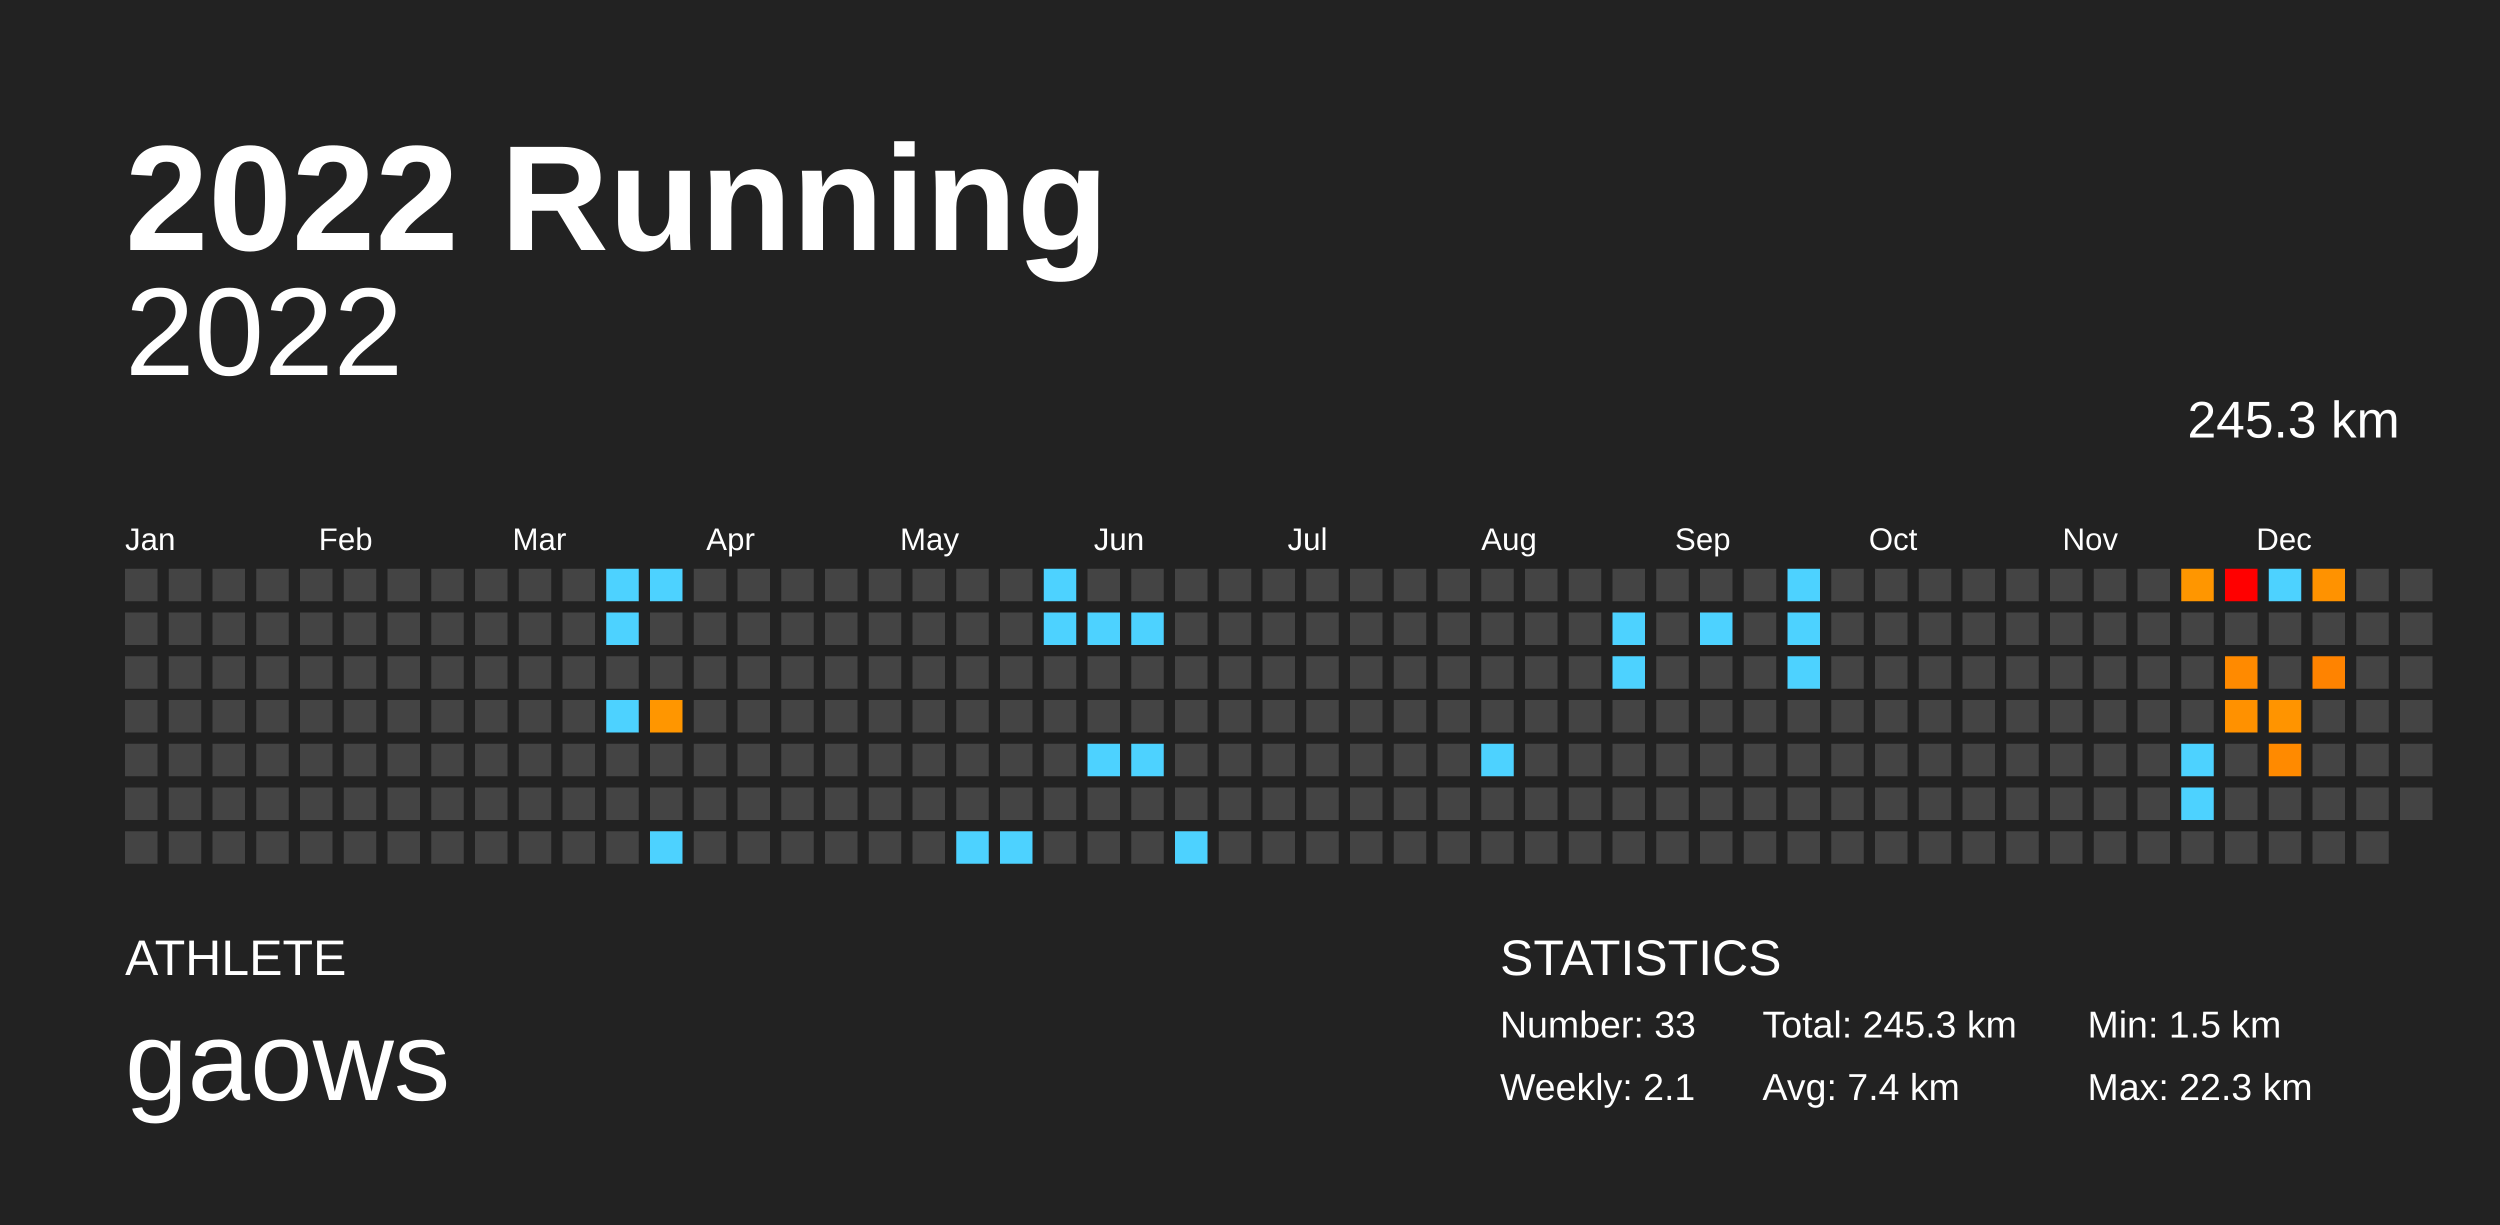
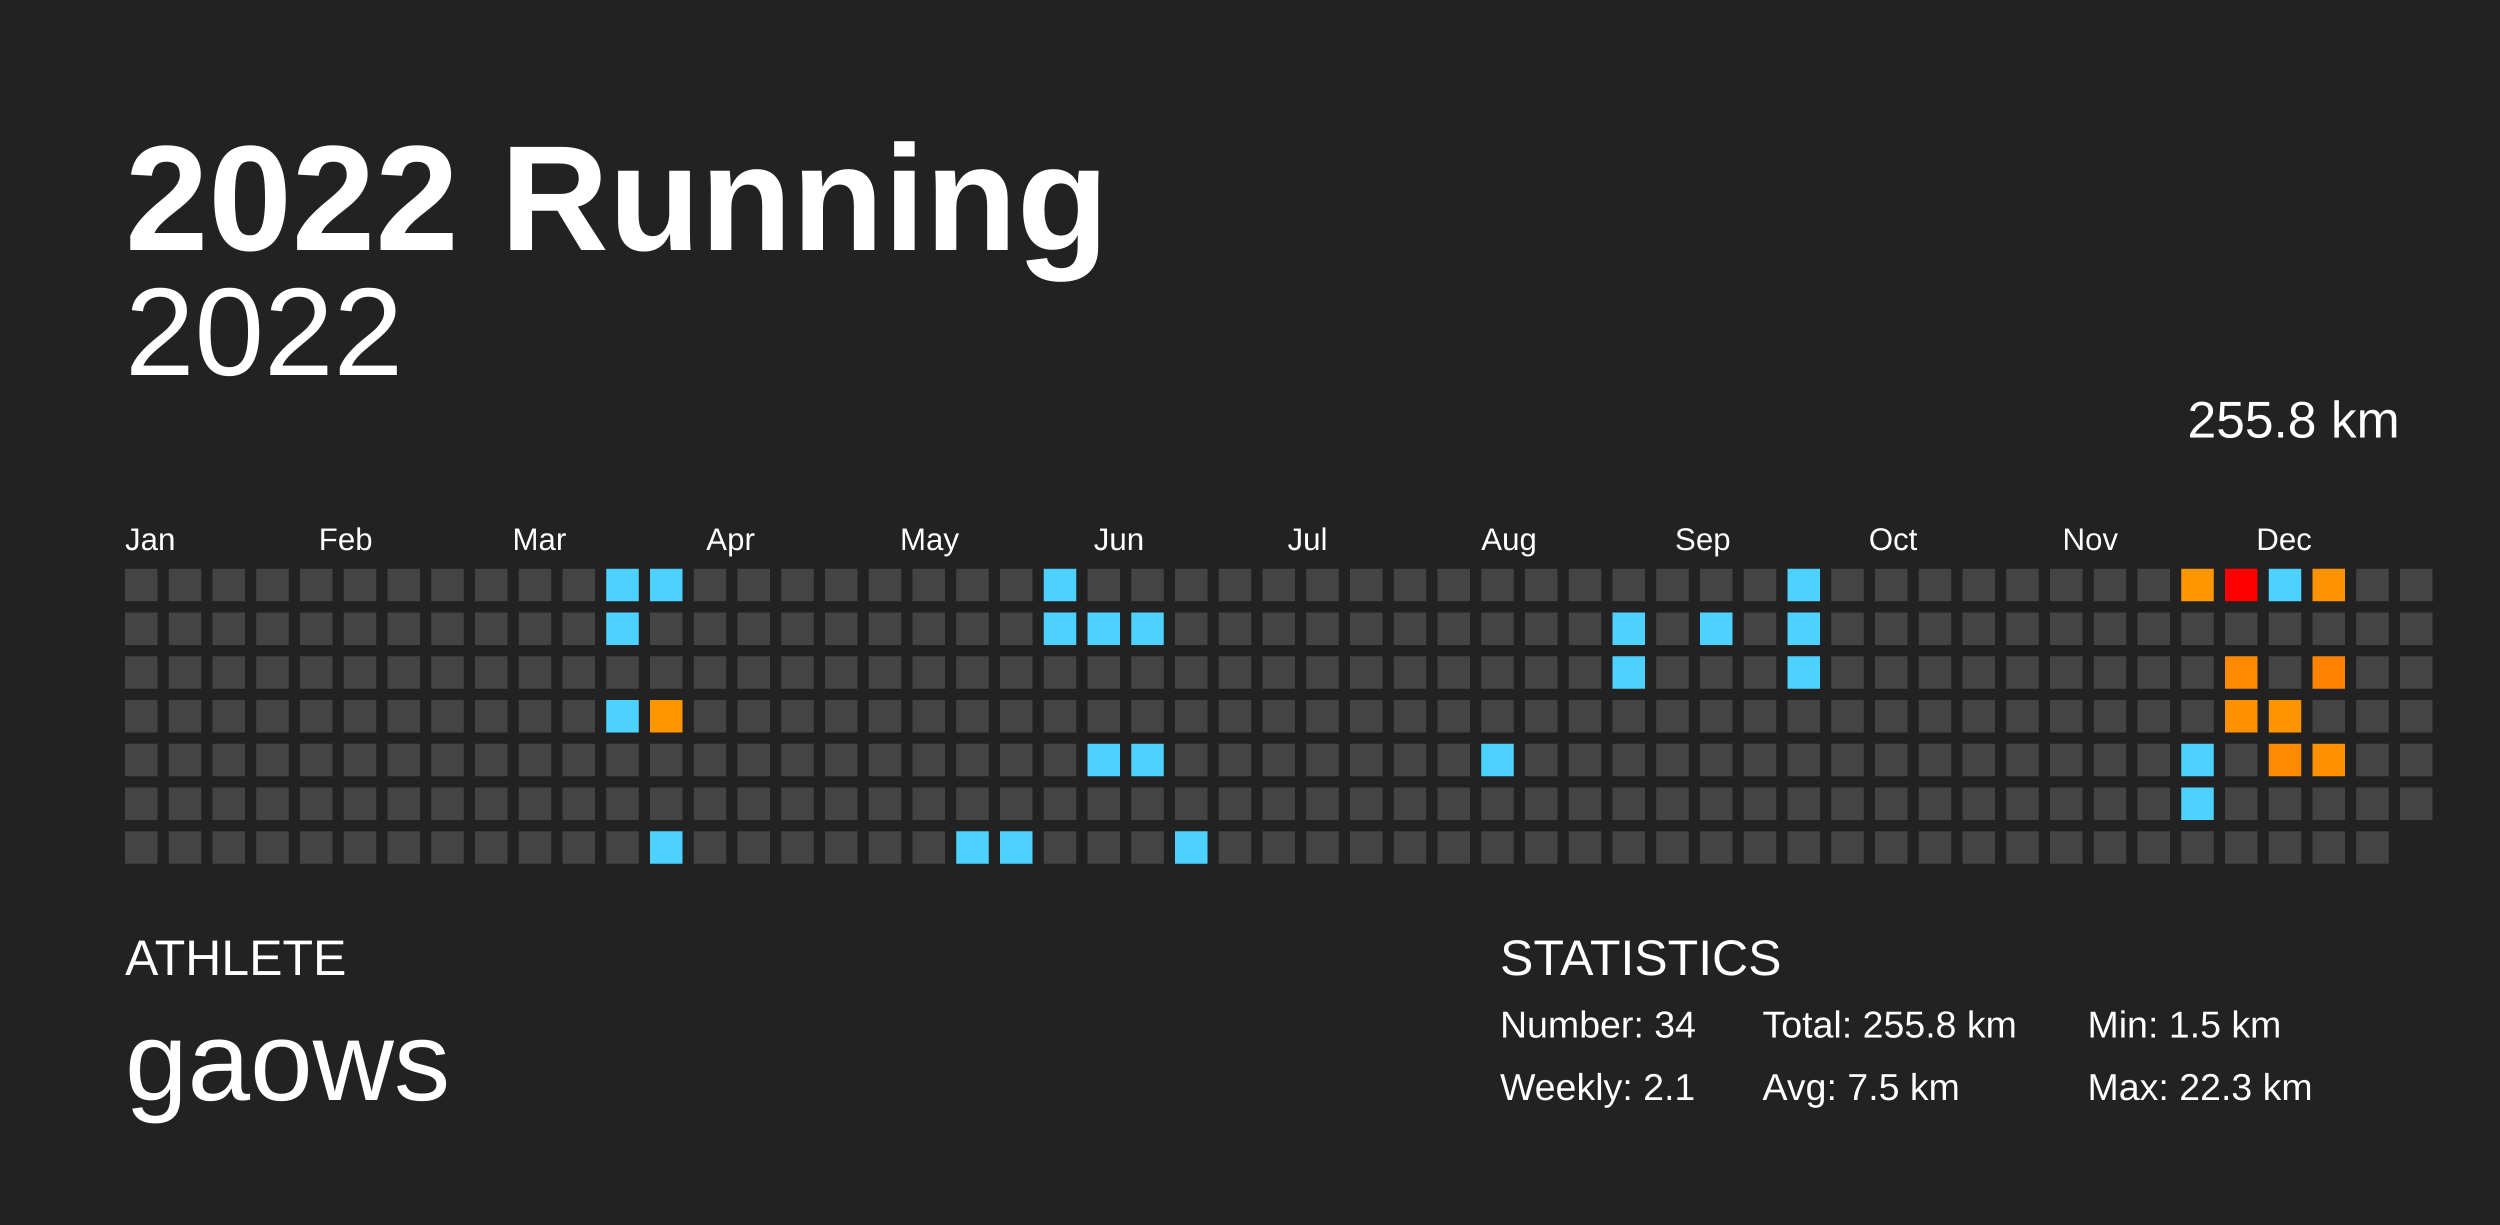
<svg xmlns="http://www.w3.org/2000/svg" baseProfile="full" height="98mm" version="1.1" viewBox="0,0,200,98" width="200mm">
  <defs />
  <rect fill="#222222" height="98" width="200" x="0" y="0" />
  <text fill="#FFFFFF" style="font-size:12px; font-family:Arial; font-weight:bold;" x="10" y="20">2022 Running</text>
  <text fill="#FFFFFF" style="font-size:4px; font-family:Arial" x="10" y="78">ATHLETE</text>
  <text fill="#FFFFFF" style="font-size:9px; font-family:Arial" x="10" y="88">gaows</text>
  <text fill="#FFFFFF" style="font-size:4px; font-family:Arial" x="120" y="78">STATISTICS</text>
-   <text fill="#FFFFFF" style="font-size:3px; font-family:Arial" x="120" y="83">Number: 33</text>
+   <text fill="#FFFFFF" style="font-size:3px; font-family:Arial" x="120" y="83">Number: 34</text>
  <text fill="#FFFFFF" style="font-size:3px; font-family:Arial" x="120" y="88">Weekly: 2.1</text>
-   <text fill="#FFFFFF" style="font-size:3px; font-family:Arial" x="141" y="83">Total: 245.3 km</text>
-   <text fill="#FFFFFF" style="font-size:3px; font-family:Arial" x="141" y="88">Avg: 7.4 km</text>
+   <text fill="#FFFFFF" style="font-size:3px; font-family:Arial" x="141" y="83">Total: 255.8 km</text>
+   <text fill="#FFFFFF" style="font-size:3px; font-family:Arial" x="141" y="88">Avg: 7.5 km</text>
  <text fill="#FFFFFF" style="font-size:3px; font-family:Arial" x="167" y="83">Min: 1.5 km</text>
  <text fill="#FFFFFF" style="font-size:3px; font-family:Arial" x="167" y="88">Max: 22.3 km</text>
  <text alignment-baseline="hanging" fill="#FFFFFF" style="font-size:10.0px; font-family:Arial;" x="10" y="30">2022</text>
-   <text alignment-baseline="hanging" fill="#FFFFFF" style="font-size:4.125px; font-family:Arial;" x="175" y="35">245.3 km</text>
+   <text alignment-baseline="hanging" fill="#FFFFFF" style="font-size:4.125px; font-family:Arial;" x="175" y="35">255.8 km</text>
  <text fill="#FFFFFF" style="font-size:2.5px; font-family:Arial" x="10.0" y="44">Jan</text>
  <text fill="#FFFFFF" style="font-size:2.5px; font-family:Arial" x="25.5" y="44">Feb</text>
  <text fill="#FFFFFF" style="font-size:2.5px; font-family:Arial" x="41.0" y="44">Mar</text>
  <text fill="#FFFFFF" style="font-size:2.5px; font-family:Arial" x="56.5" y="44">Apr</text>
  <text fill="#FFFFFF" style="font-size:2.5px; font-family:Arial" x="72.0" y="44">May</text>
  <text fill="#FFFFFF" style="font-size:2.5px; font-family:Arial" x="87.5" y="44">Jun</text>
  <text fill="#FFFFFF" style="font-size:2.5px; font-family:Arial" x="103.0" y="44">Jul</text>
  <text fill="#FFFFFF" style="font-size:2.5px; font-family:Arial" x="118.5" y="44">Aug</text>
  <text fill="#FFFFFF" style="font-size:2.5px; font-family:Arial" x="134.0" y="44">Sep</text>
  <text fill="#FFFFFF" style="font-size:2.5px; font-family:Arial" x="149.5" y="44">Oct</text>
  <text fill="#FFFFFF" style="font-size:2.5px; font-family:Arial" x="165.0" y="44">Nov</text>
  <text fill="#FFFFFF" style="font-size:2.5px; font-family:Arial" x="180.5" y="44">Dec</text>
  <rect fill="#444444" height="2.6" width="2.6" x="10.0" y="45.5" />
  <rect fill="#444444" height="2.6" width="2.6" x="10.0" y="49.0" />
  <rect fill="#444444" height="2.6" width="2.6" x="10.0" y="52.5" />
  <rect fill="#444444" height="2.6" width="2.6" x="10.0" y="56.0" />
  <rect fill="#444444" height="2.6" width="2.6" x="10.0" y="59.5" />
  <rect fill="#444444" height="2.6" width="2.6" x="10.0" y="63.0" />
  <rect fill="#444444" height="2.6" width="2.6" x="10.0" y="66.5" />
  <rect fill="#444444" height="2.6" width="2.6" x="13.5" y="45.5" />
  <rect fill="#444444" height="2.6" width="2.6" x="13.5" y="49.0" />
  <rect fill="#444444" height="2.6" width="2.6" x="13.5" y="52.5" />
  <rect fill="#444444" height="2.6" width="2.6" x="13.5" y="56.0" />
  <rect fill="#444444" height="2.6" width="2.6" x="13.5" y="59.5" />
  <rect fill="#444444" height="2.6" width="2.6" x="13.5" y="63.0" />
  <rect fill="#444444" height="2.6" width="2.6" x="13.5" y="66.5" />
  <rect fill="#444444" height="2.6" width="2.6" x="17.0" y="45.5" />
  <rect fill="#444444" height="2.6" width="2.6" x="17.0" y="49.0" />
  <rect fill="#444444" height="2.6" width="2.6" x="17.0" y="52.5" />
  <rect fill="#444444" height="2.6" width="2.6" x="17.0" y="56.0" />
  <rect fill="#444444" height="2.6" width="2.6" x="17.0" y="59.5" />
  <rect fill="#444444" height="2.6" width="2.6" x="17.0" y="63.0" />
  <rect fill="#444444" height="2.6" width="2.6" x="17.0" y="66.5" />
  <rect fill="#444444" height="2.6" width="2.6" x="20.5" y="45.5" />
  <rect fill="#444444" height="2.6" width="2.6" x="20.5" y="49.0" />
  <rect fill="#444444" height="2.6" width="2.6" x="20.5" y="52.5" />
  <rect fill="#444444" height="2.6" width="2.6" x="20.5" y="56.0" />
  <rect fill="#444444" height="2.6" width="2.6" x="20.5" y="59.5" />
  <rect fill="#444444" height="2.6" width="2.6" x="20.5" y="63.0" />
  <rect fill="#444444" height="2.6" width="2.6" x="20.5" y="66.5" />
  <rect fill="#444444" height="2.6" width="2.6" x="24.0" y="45.5" />
  <rect fill="#444444" height="2.6" width="2.6" x="24.0" y="49.0" />
  <rect fill="#444444" height="2.6" width="2.6" x="24.0" y="52.5" />
  <rect fill="#444444" height="2.6" width="2.6" x="24.0" y="56.0" />
  <rect fill="#444444" height="2.6" width="2.6" x="24.0" y="59.5" />
  <rect fill="#444444" height="2.6" width="2.6" x="24.0" y="63.0" />
  <rect fill="#444444" height="2.6" width="2.6" x="24.0" y="66.5" />
  <rect fill="#444444" height="2.6" width="2.6" x="27.5" y="45.5" />
  <rect fill="#444444" height="2.6" width="2.6" x="27.5" y="49.0" />
  <rect fill="#444444" height="2.6" width="2.6" x="27.5" y="52.5" />
  <rect fill="#444444" height="2.6" width="2.6" x="27.5" y="56.0" />
  <rect fill="#444444" height="2.6" width="2.6" x="27.5" y="59.5" />
  <rect fill="#444444" height="2.6" width="2.6" x="27.5" y="63.0" />
  <rect fill="#444444" height="2.6" width="2.6" x="27.5" y="66.5" />
  <rect fill="#444444" height="2.6" width="2.6" x="31.0" y="45.5" />
  <rect fill="#444444" height="2.6" width="2.6" x="31.0" y="49.0" />
  <rect fill="#444444" height="2.6" width="2.6" x="31.0" y="52.5" />
  <rect fill="#444444" height="2.6" width="2.6" x="31.0" y="56.0" />
  <rect fill="#444444" height="2.6" width="2.6" x="31.0" y="59.5" />
  <rect fill="#444444" height="2.6" width="2.6" x="31.0" y="63.0" />
  <rect fill="#444444" height="2.6" width="2.6" x="31.0" y="66.5" />
  <rect fill="#444444" height="2.6" width="2.6" x="34.5" y="45.5" />
  <rect fill="#444444" height="2.6" width="2.6" x="34.5" y="49.0" />
  <rect fill="#444444" height="2.6" width="2.6" x="34.5" y="52.5" />
  <rect fill="#444444" height="2.6" width="2.6" x="34.5" y="56.0" />
  <rect fill="#444444" height="2.6" width="2.6" x="34.5" y="59.5" />
  <rect fill="#444444" height="2.6" width="2.6" x="34.5" y="63.0" />
  <rect fill="#444444" height="2.6" width="2.6" x="34.5" y="66.5" />
  <rect fill="#444444" height="2.6" width="2.6" x="38.0" y="45.5" />
  <rect fill="#444444" height="2.6" width="2.6" x="38.0" y="49.0" />
  <rect fill="#444444" height="2.6" width="2.6" x="38.0" y="52.5" />
  <rect fill="#444444" height="2.6" width="2.6" x="38.0" y="56.0" />
  <rect fill="#444444" height="2.6" width="2.6" x="38.0" y="59.5" />
  <rect fill="#444444" height="2.6" width="2.6" x="38.0" y="63.0" />
  <rect fill="#444444" height="2.6" width="2.6" x="38.0" y="66.5" />
  <rect fill="#444444" height="2.6" width="2.6" x="41.5" y="45.5" />
  <rect fill="#444444" height="2.6" width="2.6" x="41.5" y="49.0" />
  <rect fill="#444444" height="2.6" width="2.6" x="41.5" y="52.5" />
  <rect fill="#444444" height="2.6" width="2.6" x="41.5" y="56.0" />
  <rect fill="#444444" height="2.6" width="2.6" x="41.5" y="59.5" />
  <rect fill="#444444" height="2.6" width="2.6" x="41.5" y="63.0" />
  <rect fill="#444444" height="2.6" width="2.6" x="41.5" y="66.5" />
  <rect fill="#444444" height="2.6" width="2.6" x="45.0" y="45.5" />
  <rect fill="#444444" height="2.6" width="2.6" x="45.0" y="49.0" />
  <rect fill="#444444" height="2.6" width="2.6" x="45.0" y="52.5" />
  <rect fill="#444444" height="2.6" width="2.6" x="45.0" y="56.0" />
  <rect fill="#444444" height="2.6" width="2.6" x="45.0" y="59.5" />
  <rect fill="#444444" height="2.6" width="2.6" x="45.0" y="63.0" />
  <rect fill="#444444" height="2.6" width="2.6" x="45.0" y="66.5" />
  <rect fill="#4dd2ff" height="2.6" width="2.6" x="48.5" y="45.5" />
  <rect fill="#4dd2ff" height="2.6" width="2.6" x="48.5" y="49.0" />
  <rect fill="#444444" height="2.6" width="2.6" x="48.5" y="52.5" />
  <rect fill="#4dd2ff" height="2.6" width="2.6" x="48.5" y="56.0" />
  <rect fill="#444444" height="2.6" width="2.6" x="48.5" y="59.5" />
  <rect fill="#444444" height="2.6" width="2.6" x="48.5" y="63.0" />
  <rect fill="#444444" height="2.6" width="2.6" x="48.5" y="66.5" />
  <rect fill="#4dd2ff" height="2.6" width="2.6" x="52.0" y="45.5" />
  <rect fill="#444444" height="2.6" width="2.6" x="52.0" y="49.0" />
  <rect fill="#444444" height="2.6" width="2.6" x="52.0" y="52.5" />
  <rect fill="#ff9600" height="2.6" width="2.6" x="52.0" y="56.0" />
  <rect fill="#444444" height="2.6" width="2.6" x="52.0" y="59.5" />
  <rect fill="#444444" height="2.6" width="2.6" x="52.0" y="63.0" />
  <rect fill="#4dd2ff" height="2.6" width="2.6" x="52.0" y="66.5" />
  <rect fill="#444444" height="2.6" width="2.6" x="55.5" y="45.5" />
  <rect fill="#444444" height="2.6" width="2.6" x="55.5" y="49.0" />
  <rect fill="#444444" height="2.6" width="2.6" x="55.5" y="52.5" />
  <rect fill="#444444" height="2.6" width="2.6" x="55.5" y="56.0" />
  <rect fill="#444444" height="2.6" width="2.6" x="55.5" y="59.5" />
  <rect fill="#444444" height="2.6" width="2.6" x="55.5" y="63.0" />
  <rect fill="#444444" height="2.6" width="2.6" x="55.5" y="66.5" />
  <rect fill="#444444" height="2.6" width="2.6" x="59.0" y="45.5" />
  <rect fill="#444444" height="2.6" width="2.6" x="59.0" y="49.0" />
  <rect fill="#444444" height="2.6" width="2.6" x="59.0" y="52.5" />
  <rect fill="#444444" height="2.6" width="2.6" x="59.0" y="56.0" />
  <rect fill="#444444" height="2.6" width="2.6" x="59.0" y="59.5" />
  <rect fill="#444444" height="2.6" width="2.6" x="59.0" y="63.0" />
  <rect fill="#444444" height="2.6" width="2.6" x="59.0" y="66.5" />
  <rect fill="#444444" height="2.6" width="2.6" x="62.5" y="45.5" />
  <rect fill="#444444" height="2.6" width="2.6" x="62.5" y="49.0" />
  <rect fill="#444444" height="2.6" width="2.6" x="62.5" y="52.5" />
  <rect fill="#444444" height="2.6" width="2.6" x="62.5" y="56.0" />
  <rect fill="#444444" height="2.6" width="2.6" x="62.5" y="59.5" />
  <rect fill="#444444" height="2.6" width="2.6" x="62.5" y="63.0" />
  <rect fill="#444444" height="2.6" width="2.6" x="62.5" y="66.5" />
  <rect fill="#444444" height="2.6" width="2.6" x="66.0" y="45.5" />
  <rect fill="#444444" height="2.6" width="2.6" x="66.0" y="49.0" />
  <rect fill="#444444" height="2.6" width="2.6" x="66.0" y="52.5" />
  <rect fill="#444444" height="2.6" width="2.6" x="66.0" y="56.0" />
  <rect fill="#444444" height="2.6" width="2.6" x="66.0" y="59.5" />
  <rect fill="#444444" height="2.6" width="2.6" x="66.0" y="63.0" />
  <rect fill="#444444" height="2.6" width="2.6" x="66.0" y="66.5" />
  <rect fill="#444444" height="2.6" width="2.6" x="69.5" y="45.5" />
  <rect fill="#444444" height="2.6" width="2.6" x="69.5" y="49.0" />
  <rect fill="#444444" height="2.6" width="2.6" x="69.5" y="52.5" />
  <rect fill="#444444" height="2.6" width="2.6" x="69.5" y="56.0" />
  <rect fill="#444444" height="2.6" width="2.6" x="69.5" y="59.5" />
  <rect fill="#444444" height="2.6" width="2.6" x="69.5" y="63.0" />
  <rect fill="#444444" height="2.6" width="2.6" x="69.5" y="66.5" />
  <rect fill="#444444" height="2.6" width="2.6" x="73.0" y="45.5" />
  <rect fill="#444444" height="2.6" width="2.6" x="73.0" y="49.0" />
  <rect fill="#444444" height="2.6" width="2.6" x="73.0" y="52.5" />
  <rect fill="#444444" height="2.6" width="2.6" x="73.0" y="56.0" />
  <rect fill="#444444" height="2.6" width="2.6" x="73.0" y="59.5" />
  <rect fill="#444444" height="2.6" width="2.6" x="73.0" y="63.0" />
  <rect fill="#444444" height="2.6" width="2.6" x="73.0" y="66.5" />
  <rect fill="#444444" height="2.6" width="2.6" x="76.5" y="45.5" />
  <rect fill="#444444" height="2.6" width="2.6" x="76.5" y="49.0" />
  <rect fill="#444444" height="2.6" width="2.6" x="76.5" y="52.5" />
  <rect fill="#444444" height="2.6" width="2.6" x="76.5" y="56.0" />
  <rect fill="#444444" height="2.6" width="2.6" x="76.5" y="59.5" />
  <rect fill="#444444" height="2.6" width="2.6" x="76.5" y="63.0" />
  <rect fill="#4dd2ff" height="2.6" width="2.6" x="76.5" y="66.5" />
  <rect fill="#444444" height="2.6" width="2.6" x="80.0" y="45.5" />
  <rect fill="#444444" height="2.6" width="2.6" x="80.0" y="49.0" />
  <rect fill="#444444" height="2.6" width="2.6" x="80.0" y="52.5" />
  <rect fill="#444444" height="2.6" width="2.6" x="80.0" y="56.0" />
  <rect fill="#444444" height="2.6" width="2.6" x="80.0" y="59.5" />
  <rect fill="#444444" height="2.6" width="2.6" x="80.0" y="63.0" />
  <rect fill="#4dd2ff" height="2.6" width="2.6" x="80.0" y="66.5" />
  <rect fill="#4dd2ff" height="2.6" width="2.6" x="83.5" y="45.5" />
  <rect fill="#4dd2ff" height="2.6" width="2.6" x="83.5" y="49.0" />
  <rect fill="#444444" height="2.6" width="2.6" x="83.5" y="52.5" />
  <rect fill="#444444" height="2.6" width="2.6" x="83.5" y="56.0" />
  <rect fill="#444444" height="2.6" width="2.6" x="83.5" y="59.5" />
  <rect fill="#444444" height="2.6" width="2.6" x="83.5" y="63.0" />
  <rect fill="#444444" height="2.6" width="2.6" x="83.5" y="66.5" />
  <rect fill="#444444" height="2.6" width="2.6" x="87.0" y="45.5" />
  <rect fill="#4dd2ff" height="2.6" width="2.6" x="87.0" y="49.0" />
  <rect fill="#444444" height="2.6" width="2.6" x="87.0" y="52.5" />
  <rect fill="#444444" height="2.6" width="2.6" x="87.0" y="56.0" />
  <rect fill="#4dd2ff" height="2.6" width="2.6" x="87.0" y="59.5" />
  <rect fill="#444444" height="2.6" width="2.6" x="87.0" y="63.0" />
  <rect fill="#444444" height="2.6" width="2.6" x="87.0" y="66.5" />
  <rect fill="#444444" height="2.6" width="2.6" x="90.5" y="45.5" />
  <rect fill="#4dd2ff" height="2.6" width="2.6" x="90.5" y="49.0" />
  <rect fill="#444444" height="2.6" width="2.6" x="90.5" y="52.5" />
  <rect fill="#444444" height="2.6" width="2.6" x="90.5" y="56.0" />
  <rect fill="#4dd2ff" height="2.6" width="2.6" x="90.5" y="59.5" />
  <rect fill="#444444" height="2.6" width="2.6" x="90.5" y="63.0" />
  <rect fill="#444444" height="2.6" width="2.6" x="90.5" y="66.5" />
  <rect fill="#444444" height="2.6" width="2.6" x="94.0" y="45.5" />
  <rect fill="#444444" height="2.6" width="2.6" x="94.0" y="49.0" />
  <rect fill="#444444" height="2.6" width="2.6" x="94.0" y="52.5" />
  <rect fill="#444444" height="2.6" width="2.6" x="94.0" y="56.0" />
  <rect fill="#444444" height="2.6" width="2.6" x="94.0" y="59.5" />
  <rect fill="#444444" height="2.6" width="2.6" x="94.0" y="63.0" />
  <rect fill="#4dd2ff" height="2.6" width="2.6" x="94.0" y="66.5" />
  <rect fill="#444444" height="2.6" width="2.6" x="97.5" y="45.5" />
  <rect fill="#444444" height="2.6" width="2.6" x="97.5" y="49.0" />
  <rect fill="#444444" height="2.6" width="2.6" x="97.5" y="52.5" />
  <rect fill="#444444" height="2.6" width="2.6" x="97.5" y="56.0" />
  <rect fill="#444444" height="2.6" width="2.6" x="97.5" y="59.5" />
  <rect fill="#444444" height="2.6" width="2.6" x="97.5" y="63.0" />
  <rect fill="#444444" height="2.6" width="2.6" x="97.5" y="66.5" />
  <rect fill="#444444" height="2.6" width="2.6" x="101.0" y="45.5" />
  <rect fill="#444444" height="2.6" width="2.6" x="101.0" y="49.0" />
  <rect fill="#444444" height="2.6" width="2.6" x="101.0" y="52.5" />
  <rect fill="#444444" height="2.6" width="2.6" x="101.0" y="56.0" />
  <rect fill="#444444" height="2.6" width="2.6" x="101.0" y="59.5" />
  <rect fill="#444444" height="2.6" width="2.6" x="101.0" y="63.0" />
  <rect fill="#444444" height="2.6" width="2.6" x="101.0" y="66.5" />
  <rect fill="#444444" height="2.6" width="2.6" x="104.5" y="45.5" />
  <rect fill="#444444" height="2.6" width="2.6" x="104.5" y="49.0" />
  <rect fill="#444444" height="2.6" width="2.6" x="104.5" y="52.5" />
  <rect fill="#444444" height="2.6" width="2.6" x="104.5" y="56.0" />
  <rect fill="#444444" height="2.6" width="2.6" x="104.5" y="59.5" />
  <rect fill="#444444" height="2.6" width="2.6" x="104.5" y="63.0" />
  <rect fill="#444444" height="2.6" width="2.6" x="104.5" y="66.5" />
  <rect fill="#444444" height="2.6" width="2.6" x="108.0" y="45.5" />
  <rect fill="#444444" height="2.6" width="2.6" x="108.0" y="49.0" />
  <rect fill="#444444" height="2.6" width="2.6" x="108.0" y="52.5" />
  <rect fill="#444444" height="2.6" width="2.6" x="108.0" y="56.0" />
  <rect fill="#444444" height="2.6" width="2.6" x="108.0" y="59.5" />
  <rect fill="#444444" height="2.6" width="2.6" x="108.0" y="63.0" />
  <rect fill="#444444" height="2.6" width="2.6" x="108.0" y="66.5" />
  <rect fill="#444444" height="2.6" width="2.6" x="111.5" y="45.5" />
  <rect fill="#444444" height="2.6" width="2.6" x="111.5" y="49.0" />
  <rect fill="#444444" height="2.6" width="2.6" x="111.5" y="52.5" />
  <rect fill="#444444" height="2.6" width="2.6" x="111.5" y="56.0" />
  <rect fill="#444444" height="2.6" width="2.6" x="111.5" y="59.5" />
  <rect fill="#444444" height="2.6" width="2.6" x="111.5" y="63.0" />
  <rect fill="#444444" height="2.6" width="2.6" x="111.5" y="66.5" />
  <rect fill="#444444" height="2.6" width="2.6" x="115.0" y="45.5" />
  <rect fill="#444444" height="2.6" width="2.6" x="115.0" y="49.0" />
  <rect fill="#444444" height="2.6" width="2.6" x="115.0" y="52.5" />
  <rect fill="#444444" height="2.6" width="2.6" x="115.0" y="56.0" />
  <rect fill="#444444" height="2.6" width="2.6" x="115.0" y="59.5" />
  <rect fill="#444444" height="2.6" width="2.6" x="115.0" y="63.0" />
  <rect fill="#444444" height="2.6" width="2.6" x="115.0" y="66.5" />
  <rect fill="#444444" height="2.6" width="2.6" x="118.5" y="45.5" />
  <rect fill="#444444" height="2.6" width="2.6" x="118.5" y="49.0" />
  <rect fill="#444444" height="2.6" width="2.6" x="118.5" y="52.5" />
  <rect fill="#444444" height="2.6" width="2.6" x="118.5" y="56.0" />
  <rect fill="#4dd2ff" height="2.6" width="2.6" x="118.5" y="59.5" />
  <rect fill="#444444" height="2.6" width="2.6" x="118.5" y="63.0" />
  <rect fill="#444444" height="2.6" width="2.6" x="118.5" y="66.5" />
  <rect fill="#444444" height="2.6" width="2.6" x="122.0" y="45.5" />
  <rect fill="#444444" height="2.6" width="2.6" x="122.0" y="49.0" />
  <rect fill="#444444" height="2.6" width="2.6" x="122.0" y="52.5" />
  <rect fill="#444444" height="2.6" width="2.6" x="122.0" y="56.0" />
  <rect fill="#444444" height="2.6" width="2.6" x="122.0" y="59.5" />
  <rect fill="#444444" height="2.6" width="2.6" x="122.0" y="63.0" />
  <rect fill="#444444" height="2.6" width="2.6" x="122.0" y="66.5" />
  <rect fill="#444444" height="2.6" width="2.6" x="125.5" y="45.5" />
  <rect fill="#444444" height="2.6" width="2.6" x="125.5" y="49.0" />
  <rect fill="#444444" height="2.6" width="2.6" x="125.5" y="52.5" />
  <rect fill="#444444" height="2.6" width="2.6" x="125.5" y="56.0" />
  <rect fill="#444444" height="2.6" width="2.6" x="125.5" y="59.5" />
  <rect fill="#444444" height="2.6" width="2.6" x="125.5" y="63.0" />
  <rect fill="#444444" height="2.6" width="2.6" x="125.5" y="66.5" />
  <rect fill="#444444" height="2.6" width="2.6" x="129.0" y="45.5" />
  <rect fill="#4dd2ff" height="2.6" width="2.6" x="129.0" y="49.0" />
  <rect fill="#4dd2ff" height="2.6" width="2.6" x="129.0" y="52.5" />
  <rect fill="#444444" height="2.6" width="2.6" x="129.0" y="56.0" />
  <rect fill="#444444" height="2.6" width="2.6" x="129.0" y="59.5" />
  <rect fill="#444444" height="2.6" width="2.6" x="129.0" y="63.0" />
  <rect fill="#444444" height="2.6" width="2.6" x="129.0" y="66.5" />
  <rect fill="#444444" height="2.6" width="2.6" x="132.5" y="45.5" />
  <rect fill="#444444" height="2.6" width="2.6" x="132.5" y="49.0" />
  <rect fill="#444444" height="2.6" width="2.6" x="132.5" y="52.5" />
  <rect fill="#444444" height="2.6" width="2.6" x="132.5" y="56.0" />
  <rect fill="#444444" height="2.6" width="2.6" x="132.5" y="59.5" />
  <rect fill="#444444" height="2.6" width="2.6" x="132.5" y="63.0" />
  <rect fill="#444444" height="2.6" width="2.6" x="132.5" y="66.5" />
  <rect fill="#444444" height="2.6" width="2.6" x="136.0" y="45.5" />
  <rect fill="#4dd2ff" height="2.6" width="2.6" x="136.0" y="49.0" />
  <rect fill="#444444" height="2.6" width="2.6" x="136.0" y="52.5" />
  <rect fill="#444444" height="2.6" width="2.6" x="136.0" y="56.0" />
  <rect fill="#444444" height="2.6" width="2.6" x="136.0" y="59.5" />
  <rect fill="#444444" height="2.6" width="2.6" x="136.0" y="63.0" />
  <rect fill="#444444" height="2.6" width="2.6" x="136.0" y="66.5" />
  <rect fill="#444444" height="2.6" width="2.6" x="139.5" y="45.5" />
  <rect fill="#444444" height="2.6" width="2.6" x="139.5" y="49.0" />
  <rect fill="#444444" height="2.6" width="2.6" x="139.5" y="52.5" />
  <rect fill="#444444" height="2.6" width="2.6" x="139.5" y="56.0" />
  <rect fill="#444444" height="2.6" width="2.6" x="139.5" y="59.5" />
  <rect fill="#444444" height="2.6" width="2.6" x="139.5" y="63.0" />
  <rect fill="#444444" height="2.6" width="2.6" x="139.5" y="66.5" />
  <rect fill="#4dd2ff" height="2.6" width="2.6" x="143.0" y="45.5" />
  <rect fill="#4dd2ff" height="2.6" width="2.6" x="143.0" y="49.0" />
  <rect fill="#4dd2ff" height="2.6" width="2.6" x="143.0" y="52.5" />
  <rect fill="#444444" height="2.6" width="2.6" x="143.0" y="56.0" />
  <rect fill="#444444" height="2.6" width="2.6" x="143.0" y="59.5" />
  <rect fill="#444444" height="2.6" width="2.6" x="143.0" y="63.0" />
  <rect fill="#444444" height="2.6" width="2.6" x="143.0" y="66.5" />
  <rect fill="#444444" height="2.6" width="2.6" x="146.5" y="45.5" />
  <rect fill="#444444" height="2.6" width="2.6" x="146.5" y="49.0" />
  <rect fill="#444444" height="2.6" width="2.6" x="146.5" y="52.5" />
  <rect fill="#444444" height="2.6" width="2.6" x="146.5" y="56.0" />
  <rect fill="#444444" height="2.6" width="2.6" x="146.5" y="59.5" />
  <rect fill="#444444" height="2.6" width="2.6" x="146.5" y="63.0" />
  <rect fill="#444444" height="2.6" width="2.6" x="146.5" y="66.5" />
  <rect fill="#444444" height="2.6" width="2.6" x="150.0" y="45.5" />
  <rect fill="#444444" height="2.6" width="2.6" x="150.0" y="49.0" />
  <rect fill="#444444" height="2.6" width="2.6" x="150.0" y="52.5" />
  <rect fill="#444444" height="2.6" width="2.6" x="150.0" y="56.0" />
  <rect fill="#444444" height="2.6" width="2.6" x="150.0" y="59.5" />
  <rect fill="#444444" height="2.6" width="2.6" x="150.0" y="63.0" />
  <rect fill="#444444" height="2.6" width="2.6" x="150.0" y="66.5" />
  <rect fill="#444444" height="2.6" width="2.6" x="153.5" y="45.5" />
  <rect fill="#444444" height="2.6" width="2.6" x="153.5" y="49.0" />
  <rect fill="#444444" height="2.6" width="2.6" x="153.5" y="52.5" />
  <rect fill="#444444" height="2.6" width="2.6" x="153.5" y="56.0" />
  <rect fill="#444444" height="2.6" width="2.6" x="153.5" y="59.5" />
  <rect fill="#444444" height="2.6" width="2.6" x="153.5" y="63.0" />
  <rect fill="#444444" height="2.6" width="2.6" x="153.5" y="66.5" />
  <rect fill="#444444" height="2.6" width="2.6" x="157.0" y="45.5" />
  <rect fill="#444444" height="2.6" width="2.6" x="157.0" y="49.0" />
  <rect fill="#444444" height="2.6" width="2.6" x="157.0" y="52.5" />
  <rect fill="#444444" height="2.6" width="2.6" x="157.0" y="56.0" />
  <rect fill="#444444" height="2.6" width="2.6" x="157.0" y="59.5" />
  <rect fill="#444444" height="2.6" width="2.6" x="157.0" y="63.0" />
  <rect fill="#444444" height="2.6" width="2.6" x="157.0" y="66.5" />
  <rect fill="#444444" height="2.6" width="2.6" x="160.5" y="45.5" />
  <rect fill="#444444" height="2.6" width="2.6" x="160.5" y="49.0" />
  <rect fill="#444444" height="2.6" width="2.6" x="160.5" y="52.5" />
  <rect fill="#444444" height="2.6" width="2.6" x="160.5" y="56.0" />
  <rect fill="#444444" height="2.6" width="2.6" x="160.5" y="59.5" />
  <rect fill="#444444" height="2.6" width="2.6" x="160.5" y="63.0" />
  <rect fill="#444444" height="2.6" width="2.6" x="160.5" y="66.5" />
  <rect fill="#444444" height="2.6" width="2.6" x="164.0" y="45.5" />
  <rect fill="#444444" height="2.6" width="2.6" x="164.0" y="49.0" />
  <rect fill="#444444" height="2.6" width="2.6" x="164.0" y="52.5" />
  <rect fill="#444444" height="2.6" width="2.6" x="164.0" y="56.0" />
  <rect fill="#444444" height="2.6" width="2.6" x="164.0" y="59.5" />
  <rect fill="#444444" height="2.6" width="2.6" x="164.0" y="63.0" />
  <rect fill="#444444" height="2.6" width="2.6" x="164.0" y="66.5" />
  <rect fill="#444444" height="2.6" width="2.6" x="167.5" y="45.5" />
  <rect fill="#444444" height="2.6" width="2.6" x="167.5" y="49.0" />
  <rect fill="#444444" height="2.6" width="2.6" x="167.5" y="52.5" />
  <rect fill="#444444" height="2.6" width="2.6" x="167.5" y="56.0" />
  <rect fill="#444444" height="2.6" width="2.6" x="167.5" y="59.5" />
  <rect fill="#444444" height="2.6" width="2.6" x="167.5" y="63.0" />
  <rect fill="#444444" height="2.6" width="2.6" x="167.5" y="66.5" />
  <rect fill="#444444" height="2.6" width="2.6" x="171.0" y="45.5" />
  <rect fill="#444444" height="2.6" width="2.6" x="171.0" y="49.0" />
  <rect fill="#444444" height="2.6" width="2.6" x="171.0" y="52.5" />
  <rect fill="#444444" height="2.6" width="2.6" x="171.0" y="56.0" />
  <rect fill="#444444" height="2.6" width="2.6" x="171.0" y="59.5" />
  <rect fill="#444444" height="2.6" width="2.6" x="171.0" y="63.0" />
  <rect fill="#444444" height="2.6" width="2.6" x="171.0" y="66.5" />
  <rect fill="#ff9600" height="2.6" width="2.6" x="174.5" y="45.5" />
  <rect fill="#444444" height="2.6" width="2.6" x="174.5" y="49.0" />
  <rect fill="#444444" height="2.6" width="2.6" x="174.5" y="52.5" />
  <rect fill="#444444" height="2.6" width="2.6" x="174.5" y="56.0" />
  <rect fill="#4dd2ff" height="2.6" width="2.6" x="174.5" y="59.5" />
  <rect fill="#4dd2ff" height="2.6" width="2.6" x="174.5" y="63.0" />
  <rect fill="#444444" height="2.6" width="2.6" x="174.5" y="66.5" />
  <rect fill="red" height="2.6" width="2.6" x="178.0" y="45.5" />
  <rect fill="#444444" height="2.6" width="2.6" x="178.0" y="49.0" />
  <rect fill="#ff8a00" height="2.6" width="2.6" x="178.0" y="52.5" />
  <rect fill="#ff9100" height="2.6" width="2.6" x="178.0" y="56.0" />
  <rect fill="#444444" height="2.6" width="2.6" x="178.0" y="59.5" />
  <rect fill="#444444" height="2.6" width="2.6" x="178.0" y="63.0" />
  <rect fill="#444444" height="2.6" width="2.6" x="178.0" y="66.5" />
  <rect fill="#4dd2ff" height="2.6" width="2.6" x="181.5" y="45.5" />
  <rect fill="#444444" height="2.6" width="2.6" x="181.5" y="49.0" />
  <rect fill="#444444" height="2.6" width="2.6" x="181.5" y="52.5" />
  <rect fill="#ff9400" height="2.6" width="2.6" x="181.5" y="56.0" />
  <rect fill="#ff8a00" height="2.6" width="2.6" x="181.5" y="59.5" />
  <rect fill="#444444" height="2.6" width="2.6" x="181.5" y="63.0" />
  <rect fill="#444444" height="2.6" width="2.6" x="181.5" y="66.5" />
  <rect fill="#ff9200" height="2.6" width="2.6" x="185.0" y="45.5" />
  <rect fill="#444444" height="2.6" width="2.6" x="185.0" y="49.0" />
  <rect fill="#ff8300" height="2.6" width="2.6" x="185.0" y="52.5" />
  <rect fill="#444444" height="2.6" width="2.6" x="185.0" y="56.0" />
-   <rect fill="#444444" height="2.6" width="2.6" x="185.0" y="59.5" />
+   <rect fill="#ff9100" height="2.6" width="2.6" x="185.0" y="59.5" />
  <rect fill="#444444" height="2.6" width="2.6" x="185.0" y="63.0" />
  <rect fill="#444444" height="2.6" width="2.6" x="185.0" y="66.5" />
  <rect fill="#444444" height="2.6" width="2.6" x="188.5" y="45.5" />
  <rect fill="#444444" height="2.6" width="2.6" x="188.5" y="49.0" />
  <rect fill="#444444" height="2.6" width="2.6" x="188.5" y="52.5" />
  <rect fill="#444444" height="2.6" width="2.6" x="188.5" y="56.0" />
  <rect fill="#444444" height="2.6" width="2.6" x="188.5" y="59.5" />
  <rect fill="#444444" height="2.6" width="2.6" x="188.5" y="63.0" />
  <rect fill="#444444" height="2.6" width="2.6" x="188.5" y="66.5" />
  <rect fill="#444444" height="2.6" width="2.6" x="192.0" y="45.5" />
  <rect fill="#444444" height="2.6" width="2.6" x="192.0" y="49.0" />
  <rect fill="#444444" height="2.6" width="2.6" x="192.0" y="52.5" />
  <rect fill="#444444" height="2.6" width="2.6" x="192.0" y="56.0" />
  <rect fill="#444444" height="2.6" width="2.6" x="192.0" y="59.5" />
  <rect fill="#444444" height="2.6" width="2.6" x="192.0" y="63.0" />
</svg>
